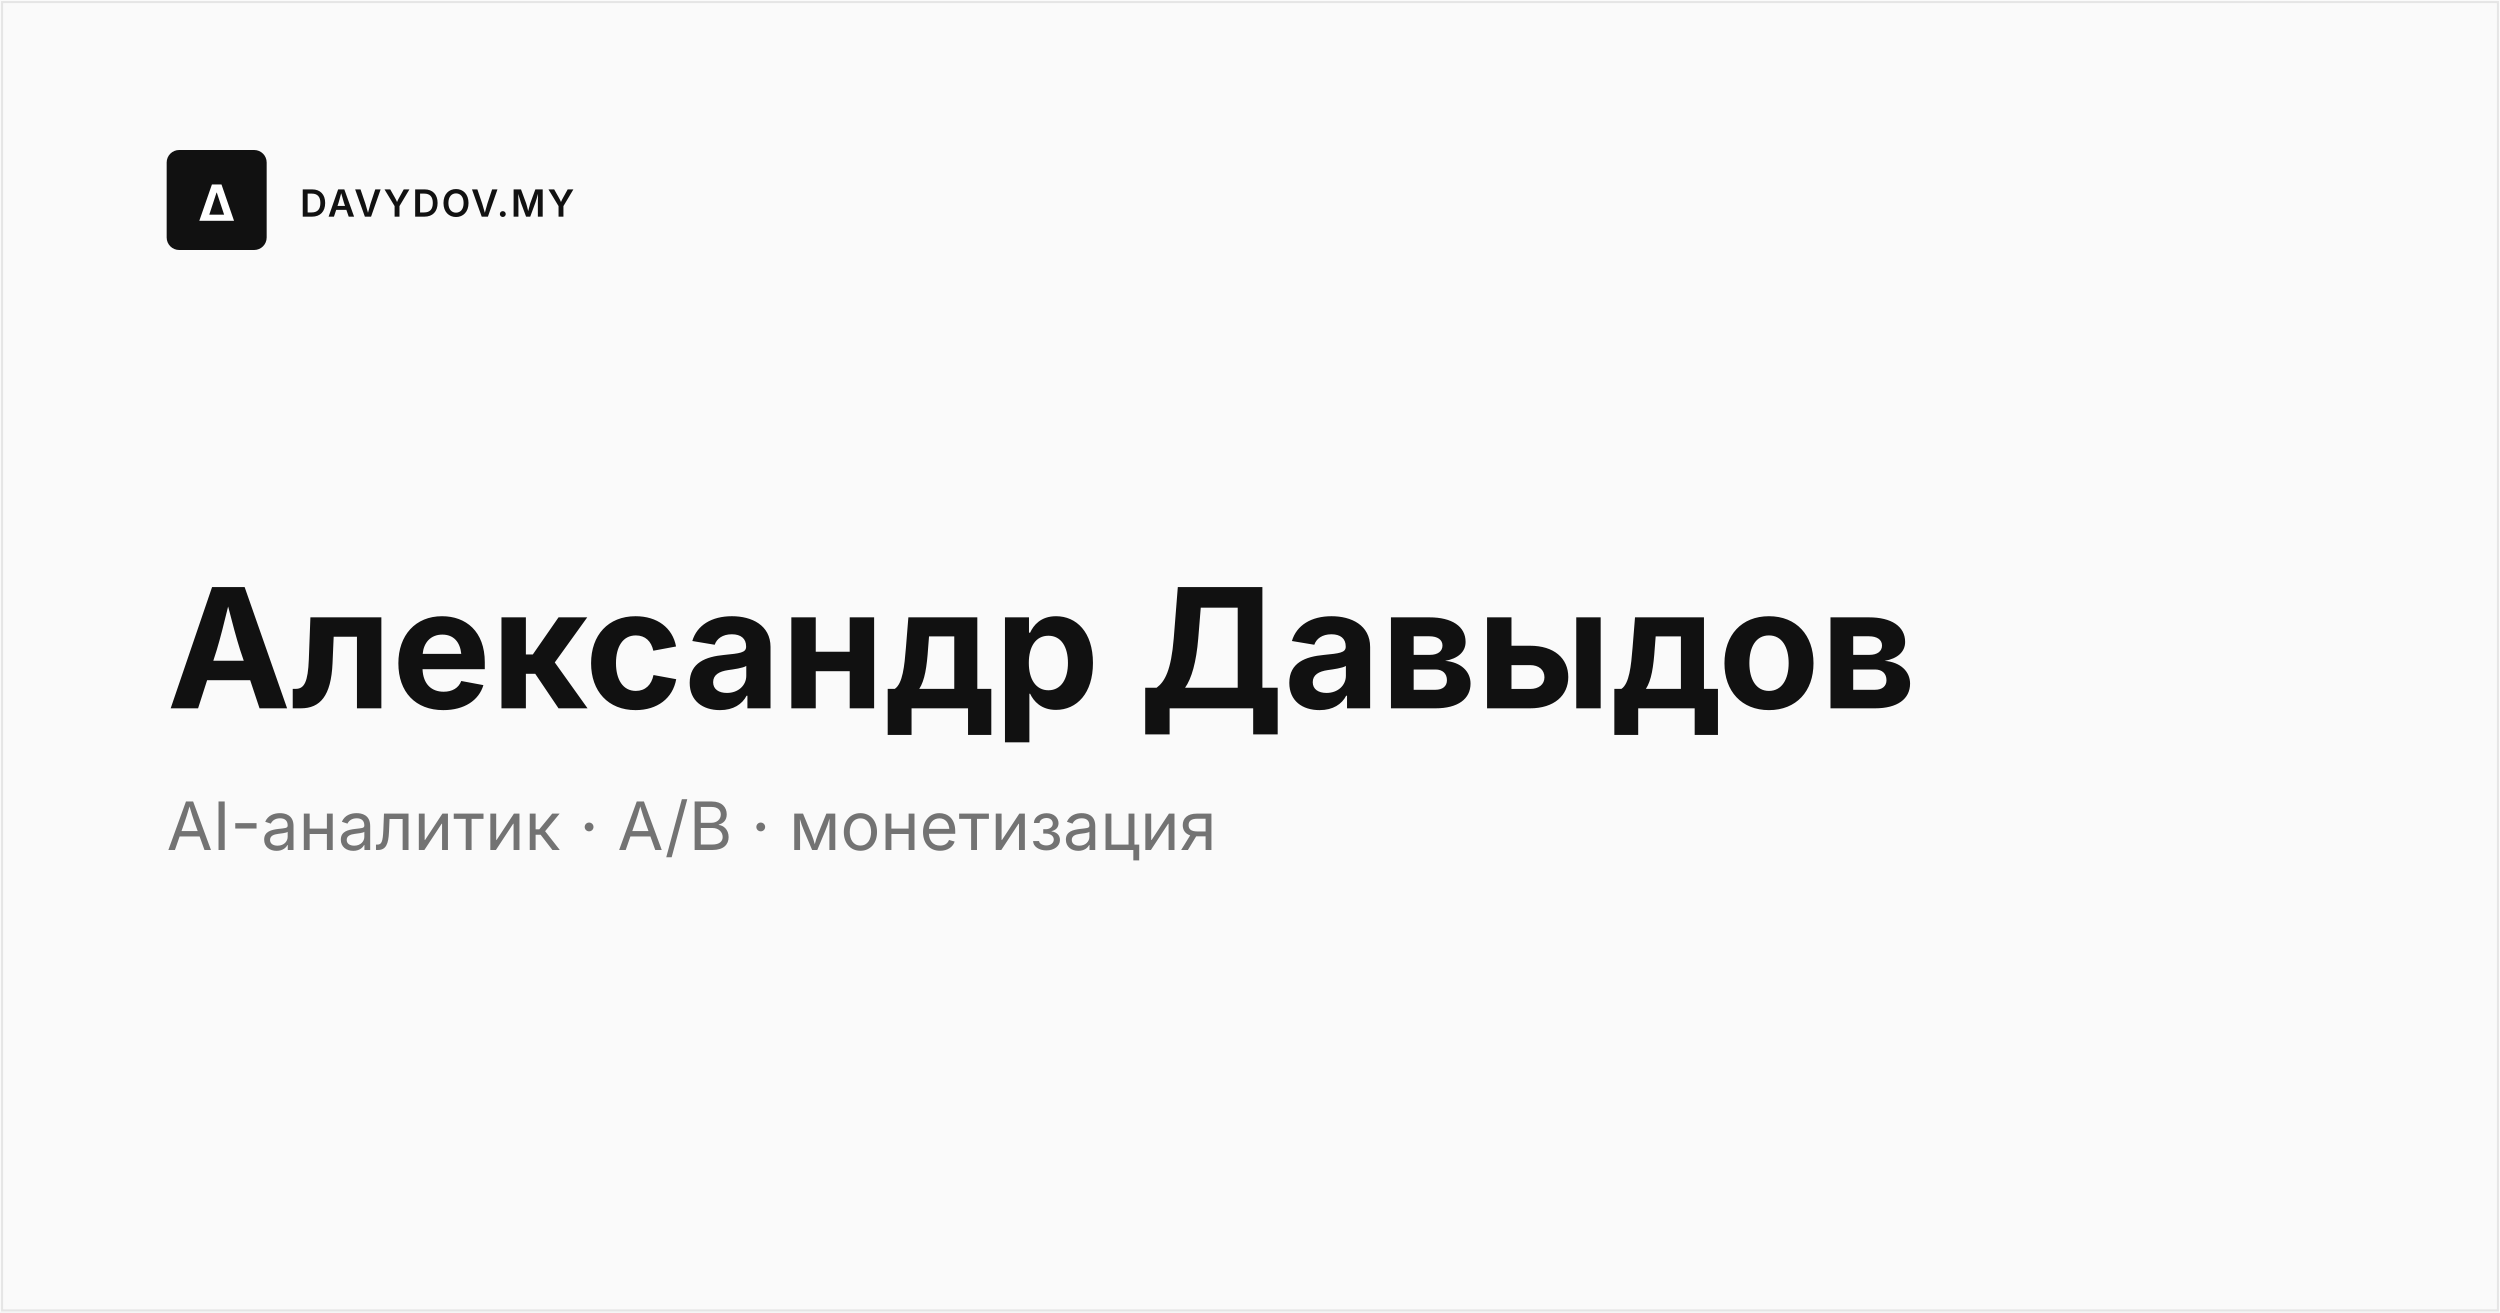
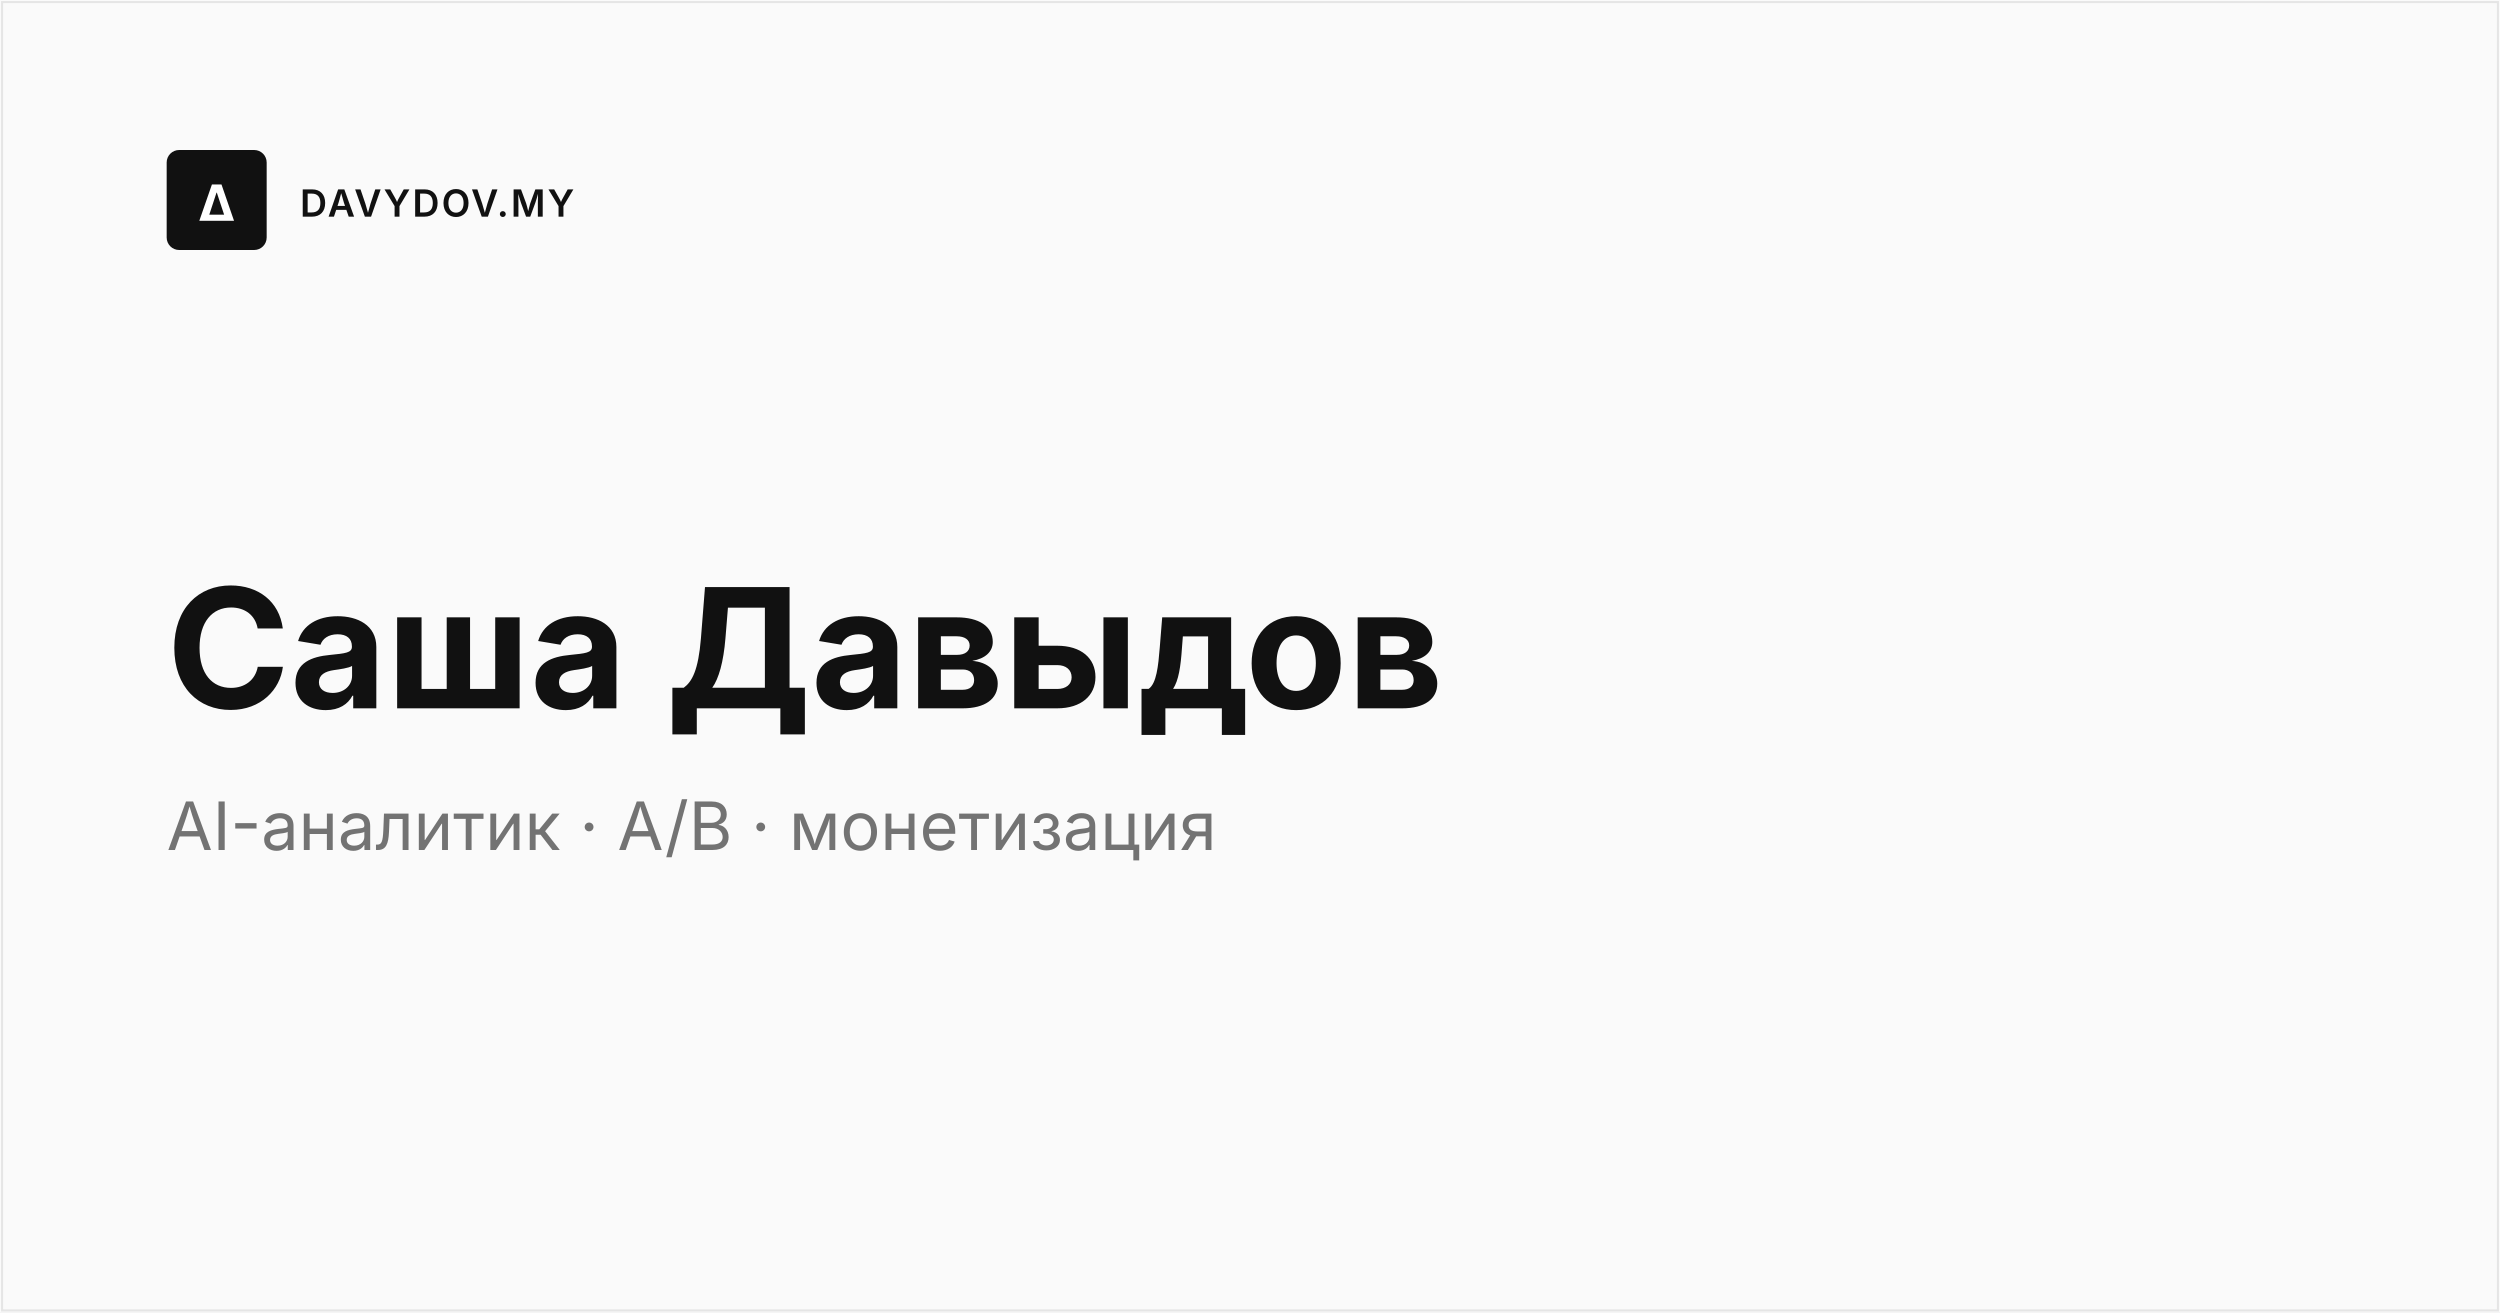
<svg xmlns="http://www.w3.org/2000/svg" width="1200" height="630" viewBox="0 0 1200 630">
  <rect width="1200" height="630" fill="#fafafa" />
  <rect x="1" y="1" width="1198" height="628" fill="none" stroke="#e5e5e5" stroke-width="1" />
  <rect x="80" y="72" width="48" height="48" rx="6" fill="#111" />
  <text x="104" y="106" text-anchor="middle" font-family="system-ui,-apple-system,sans-serif" font-size="24" font-weight="700" fill="#fff">Δ</text>
  <text x="144" y="104" font-family="system-ui,-apple-system,sans-serif" font-size="18" font-weight="600" fill="#111" letter-spacing="1">DAVYDOV.MY</text>
-   <text x="80" y="340" font-family="system-ui,-apple-system,sans-serif" font-size="80" font-weight="700" fill="#111">Александр Давыдов</text>
+   <text x="80" y="340" font-family="system-ui,-apple-system,sans-serif" font-size="80" font-weight="700" fill="#111">Саша Давыдов</text>
  <text x="80" y="408" font-family="system-ui,-apple-system,sans-serif" font-size="32" font-weight="400" fill="#737373">AI-аналитик · A/B · монетизация</text>
</svg>
